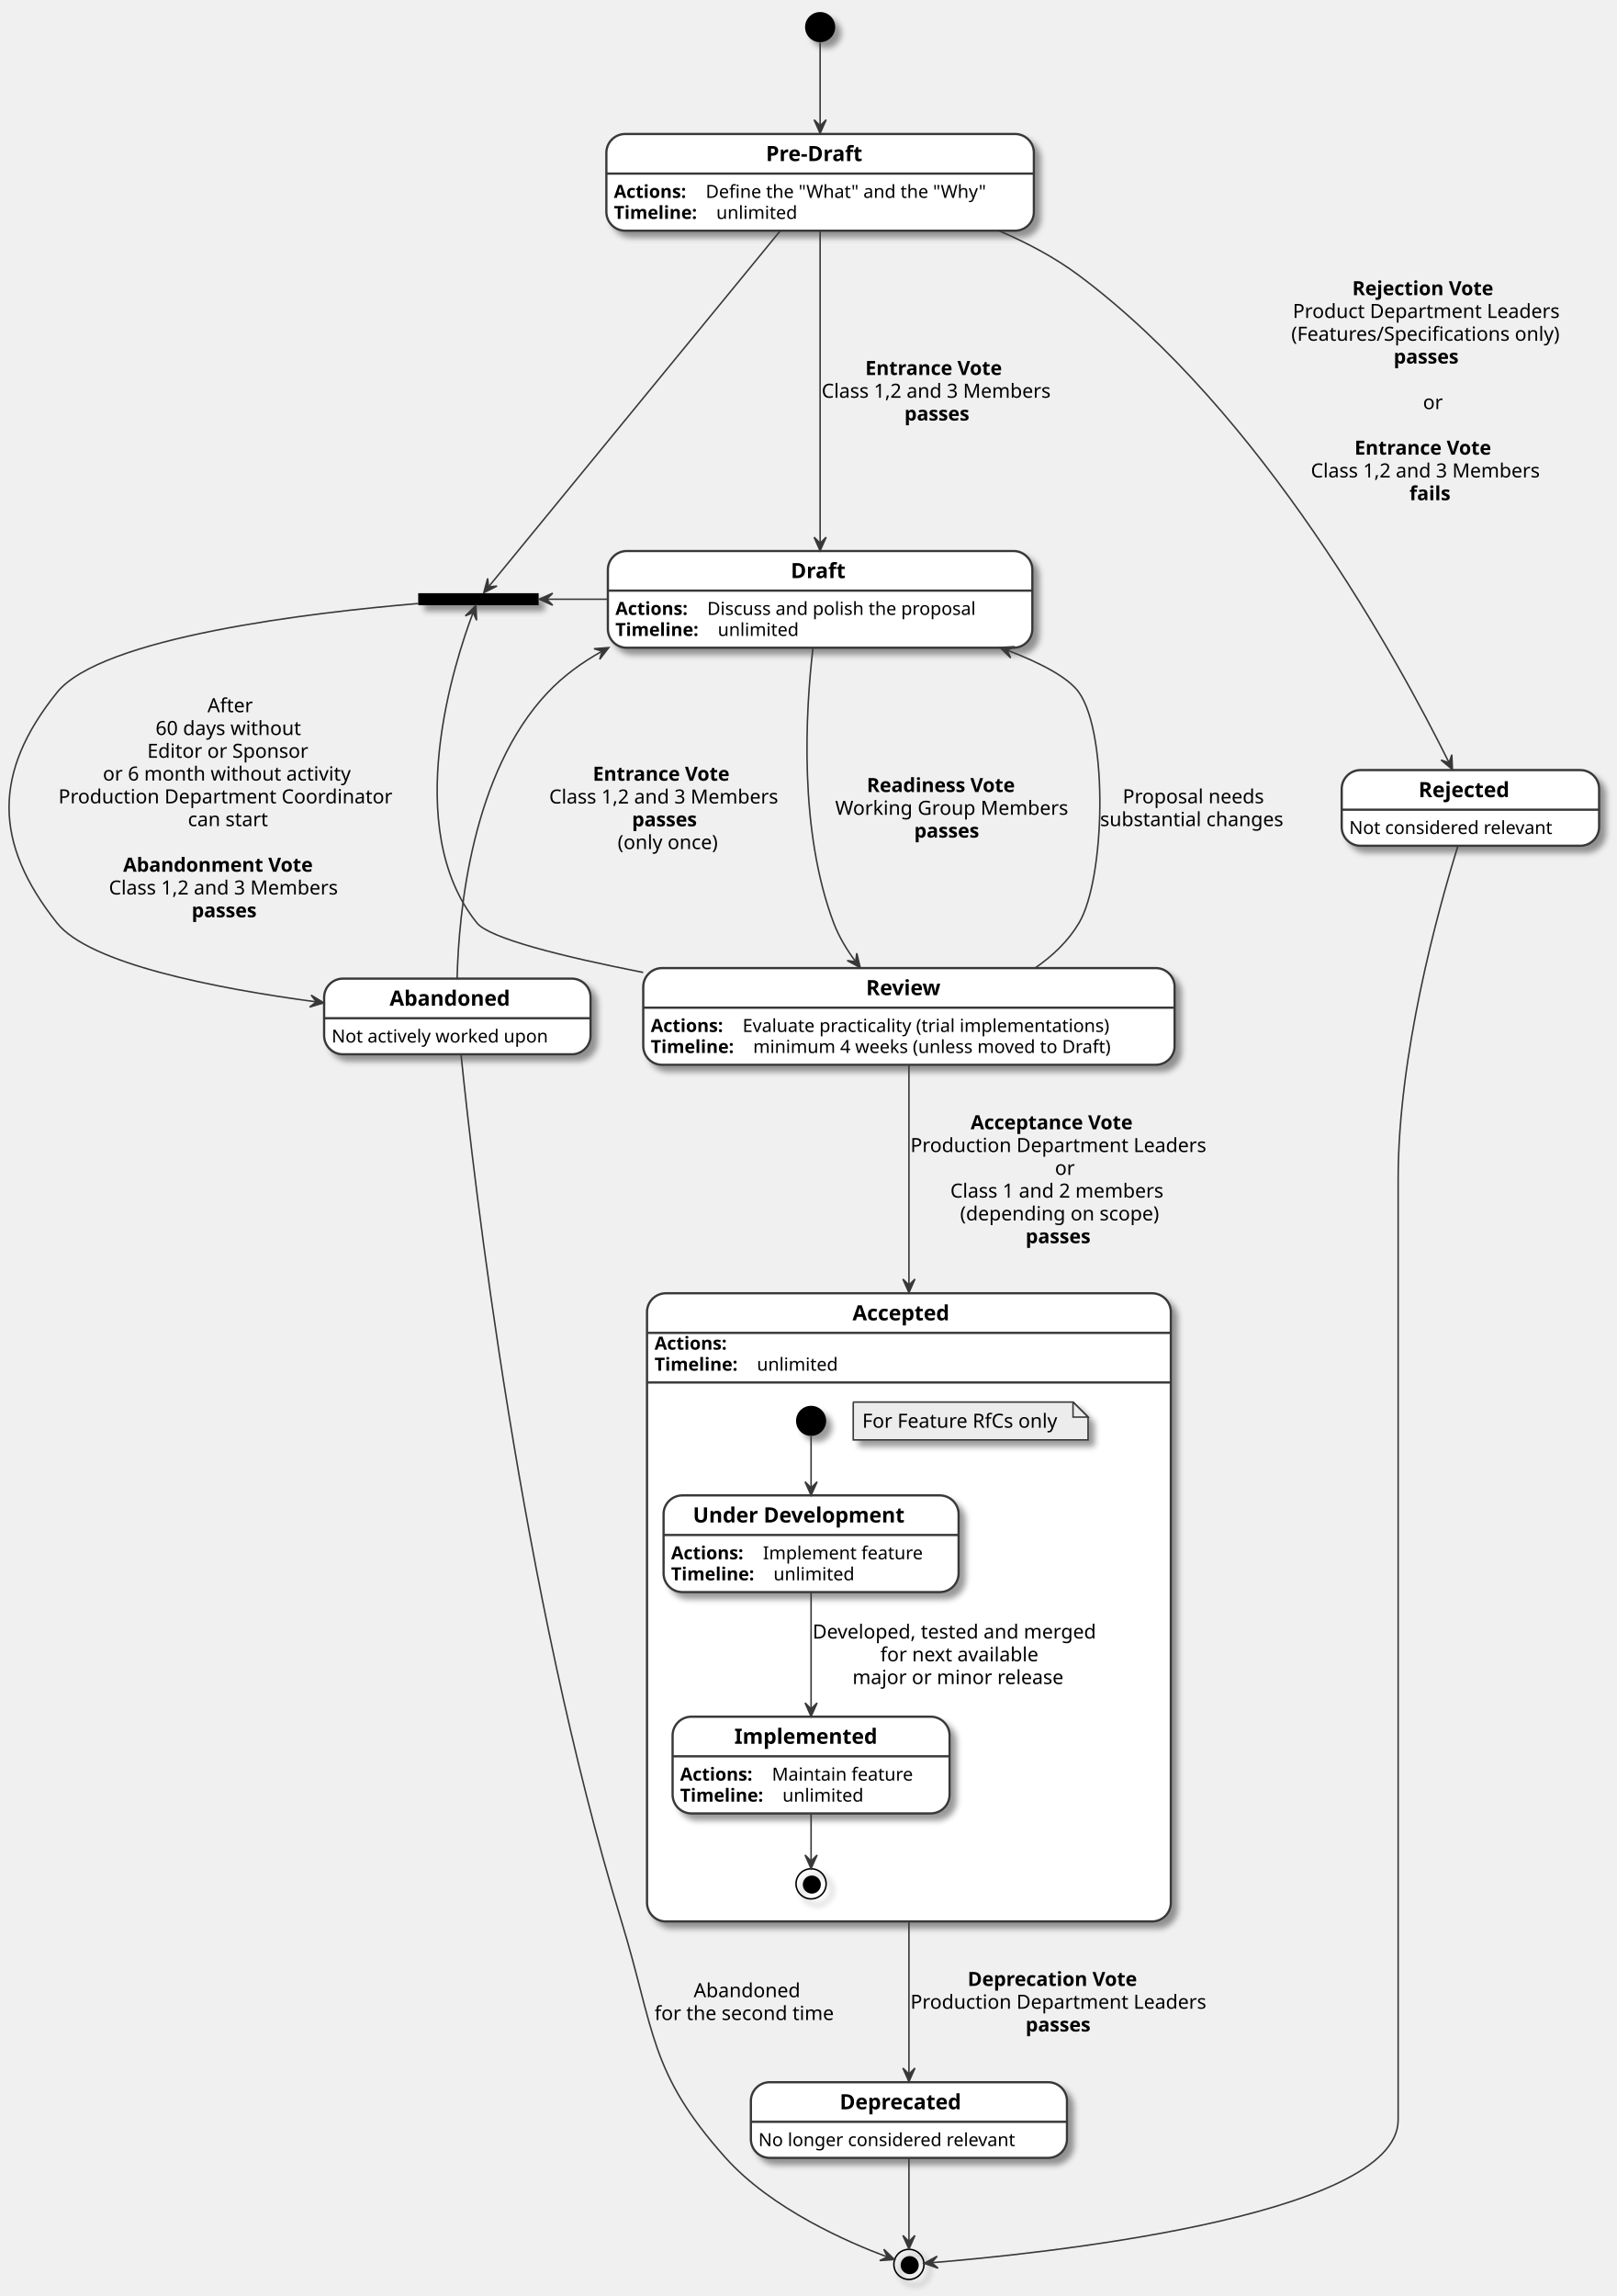
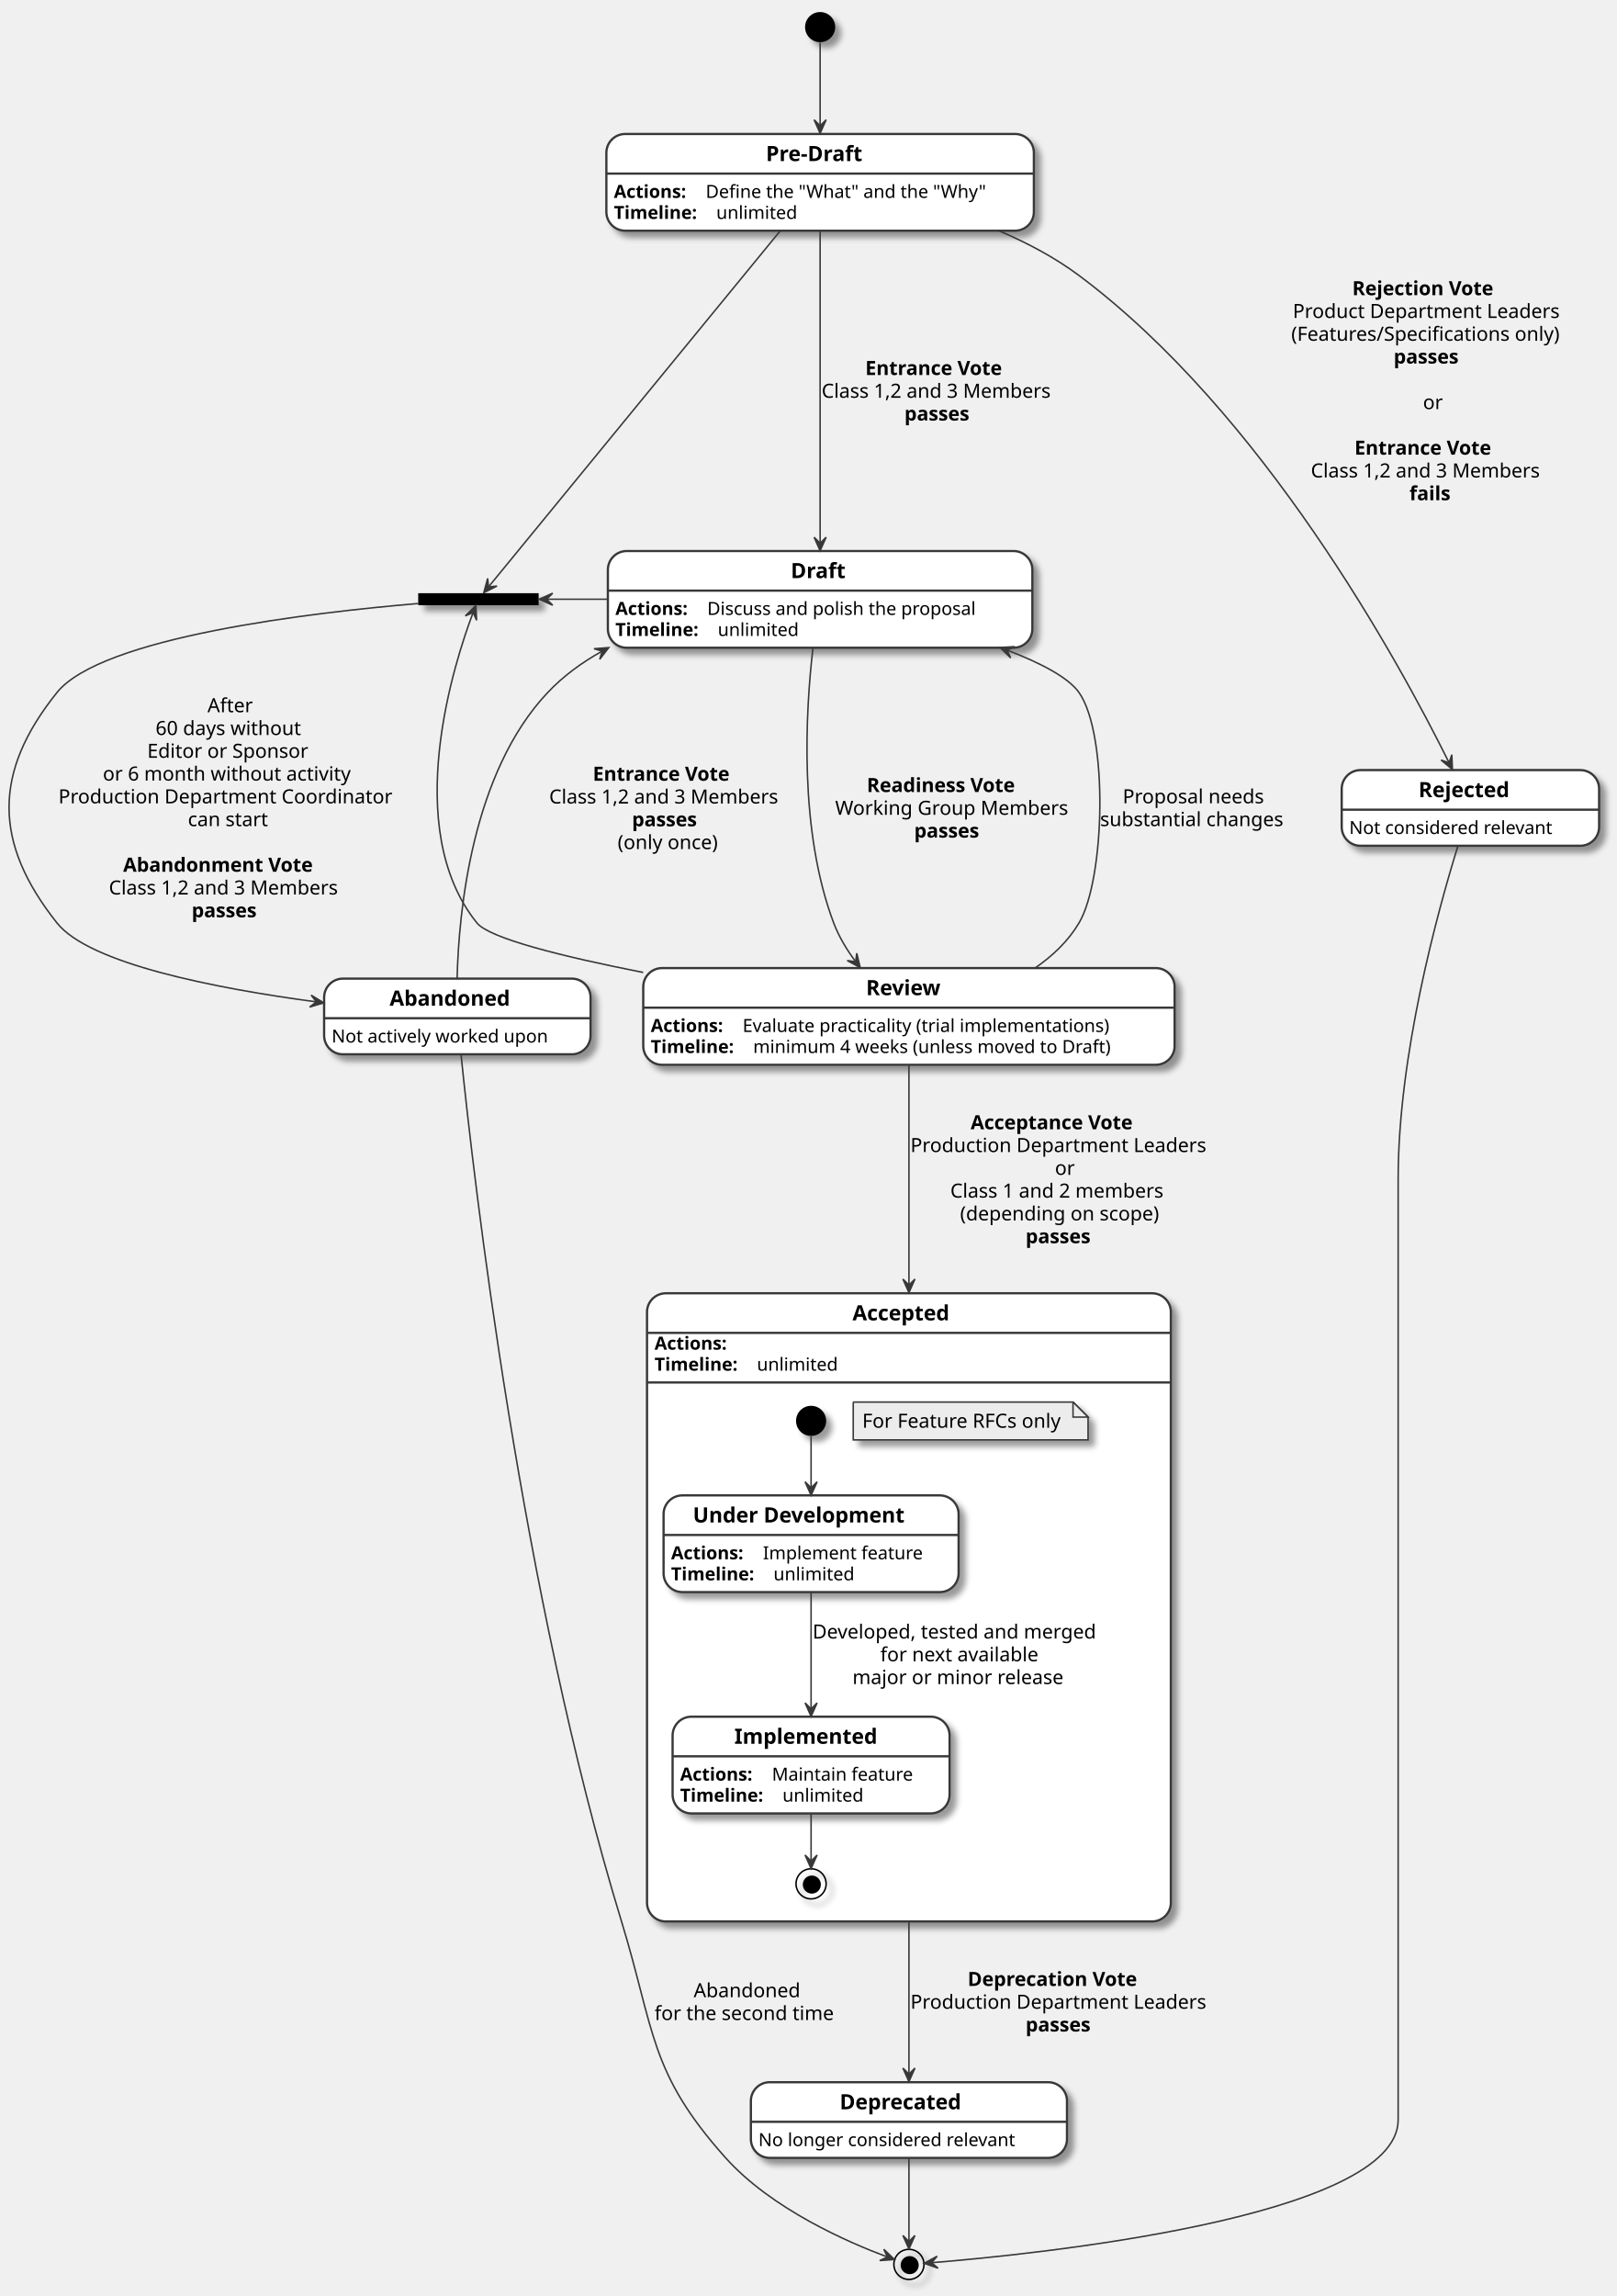
<svg xmlns="http://www.w3.org/2000/svg" contentScriptType="application/ecmascript" contentStyleType="text/css" height="1525px" preserveAspectRatio="none" style="width:1074px;height:1525px;" version="1.1" viewBox="0 0 1074 1525" width="1074px" zoomAndPan="magnify">
  <defs>
    <filter height="300%" id="fm41wnos4nx95" width="300%" x="-1" y="-1">
      <feGaussianBlur result="blurOut" stdDeviation="2.0" />
      <feColorMatrix in="blurOut" result="blurOut2" type="matrix" values="0 0 0 0 0 0 0 0 0 0 0 0 0 0 0 0 0 0 .4 0" />
      <feOffset dx="4.0" dy="4.0" in="blurOut2" result="blurOut3" />
      <feBlend in="SourceGraphic" in2="blurOut3" mode="normal" />
    </filter>
  </defs>
  <g>
    <ellipse cx="544.826" cy="18" fill="#000000" filter="url(#fm41wnos4nx95)" rx="10" ry="10" style="stroke: none; stroke-width: 1.0;" />
    <rect fill="#000000" filter="url(#fm41wnos4nx95)" height="8" style="stroke: none; stroke-width: 1.0;" width="80" x="277.826" y="394" />
    <ellipse cx="603.826" cy="1504" fill="none" filter="url(#fm41wnos4nx95)" rx="10" ry="10" style="stroke: #000000; stroke-width: 1.0;" />
    <ellipse cx="604.326" cy="1504.5" fill="#000000" rx="6" ry="6" style="stroke: none; stroke-width: 1.0;" />
    <rect fill="#FFFFFF" filter="url(#fm41wnos4nx95)" height="64.234" rx="12.5" ry="12.5" style="stroke: #383838; stroke-width: 1.5;" width="284" x="402.826" y="89" />
    <line style="stroke: #383838; stroke-width: 1.5;" x1="402.826" x2="686.826" y1="115.297" y2="115.297" />
    <text fill="#000000" font-family="sans-serif" font-size="14" font-weight="bold" lengthAdjust="spacingAndGlyphs" textLength="72" x="508.826" y="106.995">Pre-Draft</text>
    <text fill="#000000" font-family="sans-serif" font-size="12" font-weight="bold" lengthAdjust="spacingAndGlyphs" textLength="57" x="407.826" y="131.435">Actions:</text>
    <text fill="#000000" font-family="sans-serif" font-size="12" lengthAdjust="spacingAndGlyphs" textLength="203" x="468.826" y="131.435">Define the "What" and the "Why"</text>
    <text fill="#000000" font-family="sans-serif" font-size="12" font-weight="bold" lengthAdjust="spacingAndGlyphs" textLength="64" x="407.826" y="145.404">Timeline:</text>
    <text fill="#000000" font-family="sans-serif" font-size="12" lengthAdjust="spacingAndGlyphs" textLength="57" x="475.826" y="145.404">unlimited</text>
    <rect fill="#FFFFFF" filter="url(#fm41wnos4nx95)" height="64.234" rx="12.5" ry="12.5" style="stroke: #383838; stroke-width: 1.5;" width="282" x="403.826" y="366" />
    <line style="stroke: #383838; stroke-width: 1.5;" x1="403.826" x2="685.826" y1="392.297" y2="392.297" />
    <text fill="#000000" font-family="sans-serif" font-size="14" font-weight="bold" lengthAdjust="spacingAndGlyphs" textLength="39" x="525.326" y="383.995">Draft</text>
    <text fill="#000000" font-family="sans-serif" font-size="12" font-weight="bold" lengthAdjust="spacingAndGlyphs" textLength="57" x="408.826" y="408.435">Actions:</text>
    <text fill="#000000" font-family="sans-serif" font-size="12" lengthAdjust="spacingAndGlyphs" textLength="201" x="469.826" y="408.435">Discuss and polish the proposal</text>
    <text fill="#000000" font-family="sans-serif" font-size="12" font-weight="bold" lengthAdjust="spacingAndGlyphs" textLength="64" x="408.826" y="422.404">Timeline:</text>
    <text fill="#000000" font-family="sans-serif" font-size="12" lengthAdjust="spacingAndGlyphs" textLength="57" x="476.826" y="422.404">unlimited</text>
    <rect fill="#FFFFFF" filter="url(#fm41wnos4nx95)" height="64.234" rx="12.5" ry="12.5" style="stroke: #383838; stroke-width: 1.5;" width="353" x="427.326" y="643" />
    <line style="stroke: #383838; stroke-width: 1.5;" x1="427.326" x2="780.326" y1="669.297" y2="669.297" />
    <text fill="#000000" font-family="sans-serif" font-size="14" font-weight="bold" lengthAdjust="spacingAndGlyphs" textLength="57" x="575.326" y="660.995">Review</text>
    <text fill="#000000" font-family="sans-serif" font-size="12" font-weight="bold" lengthAdjust="spacingAndGlyphs" textLength="57" x="432.326" y="685.436">Actions:</text>
    <text fill="#000000" font-family="sans-serif" font-size="12" lengthAdjust="spacingAndGlyphs" textLength="272" x="493.326" y="685.436">Evaluate practicality (trial implementations)</text>
    <text fill="#000000" font-family="sans-serif" font-size="12" font-weight="bold" lengthAdjust="spacingAndGlyphs" textLength="64" x="432.326" y="699.404">Timeline:</text>
    <text fill="#000000" font-family="sans-serif" font-size="12" lengthAdjust="spacingAndGlyphs" textLength="262" x="500.326" y="699.404">minimum 4 weeks (unless moved to Draft)</text>
    <rect fill="#FFFFFF" filter="url(#fm41wnos4nx95)" height="417.234" rx="12.5" ry="12.5" style="stroke: #383838; stroke-width: 1.5;" width="348" x="429.826" y="859" />
    <rect fill="#FFFFFF" height="352" rx="12.5" ry="12.5" style="stroke: #FFFFFF; stroke-width: 1.0;" width="342" x="432.826" y="921.234" />
    <line style="stroke: #383838; stroke-width: 1.5;" x1="429.826" x2="777.826" y1="918.234" y2="918.234" />
    <line style="stroke: #383838; stroke-width: 1.5;" x1="429.826" x2="777.826" y1="885.297" y2="885.297" />
    <text fill="#000000" font-family="sans-serif" font-size="14" font-weight="bold" lengthAdjust="spacingAndGlyphs" textLength="75" x="566.326" y="876.995">Accepted</text>
    <text fill="#000000" font-family="sans-serif" font-size="12" font-weight="bold" lengthAdjust="spacingAndGlyphs" textLength="57" x="434.826" y="896.436">Actions:</text>
    <text fill="#000000" font-family="sans-serif" font-size="12" font-weight="bold" lengthAdjust="spacingAndGlyphs" textLength="64" x="434.826" y="910.404">Timeline:</text>
    <text fill="#000000" font-family="sans-serif" font-size="12" lengthAdjust="spacingAndGlyphs" textLength="57" x="502.826" y="910.404">unlimited</text>
    <rect fill="#FFFFFF" filter="url(#fm41wnos4nx95)" height="64.234" rx="12.5" ry="12.5" style="stroke: #383838; stroke-width: 1.5;" width="196" x="440.826" y="993.234" />
    <line style="stroke: #383838; stroke-width: 1.5;" x1="440.826" x2="636.826" y1="1019.531" y2="1019.531" />
    <text fill="#000000" font-family="sans-serif" font-size="14" font-weight="bold" lengthAdjust="spacingAndGlyphs" textLength="157" x="460.326" y="1011.23">Under Development</text>
    <text fill="#000000" font-family="sans-serif" font-size="12" font-weight="bold" lengthAdjust="spacingAndGlyphs" textLength="57" x="445.826" y="1035.67">Actions:</text>
    <text fill="#000000" font-family="sans-serif" font-size="12" lengthAdjust="spacingAndGlyphs" textLength="115" x="506.826" y="1035.67">Implement feature</text>
    <text fill="#000000" font-family="sans-serif" font-size="12" font-weight="bold" lengthAdjust="spacingAndGlyphs" textLength="64" x="445.826" y="1049.639">Timeline:</text>
    <text fill="#000000" font-family="sans-serif" font-size="12" lengthAdjust="spacingAndGlyphs" textLength="57" x="513.826" y="1049.639">unlimited</text>
    <path d="M566.826,931.234 L566.826,956.367 L722.826,956.367 L722.826,941.234 L712.826,931.234 L566.826,931.234 " fill="#ECECEC" filter="url(#fm41wnos4nx95)" style="stroke: #383838; stroke-width: 1.0;" />
    <path d="M712.826,931.234 L712.826,941.234 L722.826,941.234 L712.826,931.234 " fill="#ECECEC" style="stroke: #383838; stroke-width: 1.0;" />
-     <text fill="#000000" font-family="sans-serif" font-size="13" lengthAdjust="spacingAndGlyphs" textLength="135" x="572.826" y="948.301">For Feature RfCs only</text>
+     <text fill="#000000" font-family="sans-serif" font-size="13" lengthAdjust="spacingAndGlyphs" textLength="135" x="572.826" y="948.301">For Feature RFCs only</text>
    <ellipse cx="538.826" cy="943.734" fill="#000000" filter="url(#fm41wnos4nx95)" rx="10" ry="10" style="stroke: none; stroke-width: 1.0;" />
    <ellipse cx="538.826" cy="1251.234" fill="none" filter="url(#fm41wnos4nx95)" rx="10" ry="10" style="stroke: #000000; stroke-width: 1.0;" />
    <ellipse cx="539.326" cy="1251.734" fill="#000000" rx="6" ry="6" style="stroke: none; stroke-width: 1.0;" />
    <rect fill="#FFFFFF" filter="url(#fm41wnos4nx95)" height="64.234" rx="12.5" ry="12.5" style="stroke: #383838; stroke-width: 1.5;" width="184" x="446.826" y="1140.234" />
    <line style="stroke: #383838; stroke-width: 1.5;" x1="446.826" x2="630.826" y1="1166.531" y2="1166.531" />
    <text fill="#000000" font-family="sans-serif" font-size="14" font-weight="bold" lengthAdjust="spacingAndGlyphs" textLength="102" x="487.826" y="1158.229">Implemented</text>
    <text fill="#000000" font-family="sans-serif" font-size="12" font-weight="bold" lengthAdjust="spacingAndGlyphs" textLength="57" x="451.826" y="1182.67">Actions:</text>
    <text fill="#000000" font-family="sans-serif" font-size="12" lengthAdjust="spacingAndGlyphs" textLength="103" x="512.826" y="1182.67">Maintain feature</text>
    <text fill="#000000" font-family="sans-serif" font-size="12" font-weight="bold" lengthAdjust="spacingAndGlyphs" textLength="64" x="451.826" y="1196.639">Timeline:</text>
    <text fill="#000000" font-family="sans-serif" font-size="12" lengthAdjust="spacingAndGlyphs" textLength="57" x="519.826" y="1196.639">unlimited</text>
    <path d="M538.826,954.056 C538.826,962.677 538.826,975.517 538.826,987.929 " fill="none" id="*start*Accepted-&gt;Development" style="stroke: #383838; stroke-width: 1.0;" />
    <polygon fill="#383838" points="538.826,993.208,542.826,984.208,538.826,988.208,534.826,984.208,538.826,993.208" style="stroke: #383838; stroke-width: 1.0;" />
    <path d="M538.826,1057.494 C538.826,1080.28 538.826,1110.885 538.826,1134.756 " fill="none" id="Development-&gt;Implemented" style="stroke: #383838; stroke-width: 1.0;" />
    <polygon fill="#383838" points="538.826,1140.05,542.826,1131.05,538.826,1135.05,534.826,1131.05,538.826,1140.05" style="stroke: #383838; stroke-width: 1.0;" />
    <text fill="#000000" font-family="sans-serif" font-size="13" lengthAdjust="spacingAndGlyphs" textLength="199" x="539.826" y="1088.301">Developed, tested and merged</text>
    <text fill="#000000" font-family="sans-serif" font-size="13" lengthAdjust="spacingAndGlyphs" textLength="109" x="584.826" y="1103.434">for next available</text>
    <text fill="#000000" font-family="sans-serif" font-size="13" lengthAdjust="spacingAndGlyphs" textLength="146" x="566.326" y="1118.567">major or minor release</text>
    <path d="M538.826,1204.367 C538.826,1215.263 538.826,1226.934 538.826,1235.904 " fill="none" id="Implemented-&gt;*end*Accepted" style="stroke: #383838; stroke-width: 1.0;" />
    <polygon fill="#383838" points="538.826,1241.109,542.826,1232.109,538.826,1236.109,534.826,1232.109,538.826,1241.109" style="stroke: #383838; stroke-width: 1.0;" />
    <rect fill="#FFFFFF" filter="url(#fm41wnos4nx95)" height="50.266" rx="12.5" ry="12.5" style="stroke: #383838; stroke-width: 1.5;" width="210" x="498.826" y="1383" />
    <line style="stroke: #383838; stroke-width: 1.5;" x1="498.826" x2="708.826" y1="1409.297" y2="1409.297" />
    <text fill="#000000" font-family="sans-serif" font-size="14" font-weight="bold" lengthAdjust="spacingAndGlyphs" textLength="92" x="557.826" y="1400.995">Deprecated</text>
    <text fill="#000000" font-family="sans-serif" font-size="12" lengthAdjust="spacingAndGlyphs" textLength="190" x="503.826" y="1425.436">No longer considered relevant</text>
    <rect fill="#FFFFFF" filter="url(#fm41wnos4nx95)" height="50.266" rx="12.5" ry="12.5" style="stroke: #383838; stroke-width: 1.5;" width="177" x="215.326" y="650" />
    <line style="stroke: #383838; stroke-width: 1.5;" x1="215.326" x2="392.326" y1="676.297" y2="676.297" />
    <text fill="#000000" font-family="sans-serif" font-size="14" font-weight="bold" lengthAdjust="spacingAndGlyphs" textLength="90" x="258.826" y="667.995">Abandoned</text>
    <text fill="#000000" font-family="sans-serif" font-size="12" lengthAdjust="spacingAndGlyphs" textLength="157" x="220.326" y="692.436">Not actively worked upon</text>
    <rect fill="#FFFFFF" filter="url(#fm41wnos4nx95)" height="50.266" rx="12.5" ry="12.5" style="stroke: #383838; stroke-width: 1.5;" width="171" x="891.326" y="511.5" />
    <line style="stroke: #383838; stroke-width: 1.5;" x1="891.326" x2="1062.326" y1="537.797" y2="537.797" />
    <text fill="#000000" font-family="sans-serif" font-size="14" font-weight="bold" lengthAdjust="spacingAndGlyphs" textLength="69" x="942.326" y="529.495">Rejected</text>
    <text fill="#000000" font-family="sans-serif" font-size="12" lengthAdjust="spacingAndGlyphs" textLength="151" x="896.326" y="553.936">Not considered relevant</text>
    <path d="M544.826,28.253 C544.826,41.051 544.826,63.658 544.826,83.348 " fill="none" id="*start-&gt;PreDraft" style="stroke: #383838; stroke-width: 1.0;" />
    <polygon fill="#383838" points="544.826,88.547,548.826,79.547,544.826,83.547,540.826,79.547,544.826,88.547" style="stroke: #383838; stroke-width: 1.0;" />
    <path d="M544.826,153.046 C544.826,204.644 544.826,305.878 544.826,360.662 " fill="none" id="PreDraft-&gt;Draft" style="stroke: #383838; stroke-width: 1.0;" />
    <polygon fill="#383838" points="544.826,365.815,548.826,356.815,544.826,360.815,540.826,356.815,544.826,365.815" style="stroke: #383838; stroke-width: 1.0;" />
    <text fill="#000000" font-family="sans-serif" font-size="13" font-weight="bold" lengthAdjust="spacingAndGlyphs" textLength="104" x="574.826" y="249.067">Entrance Vote</text>
    <text fill="#000000" font-family="sans-serif" font-size="13" lengthAdjust="spacingAndGlyphs" textLength="162" x="545.826" y="264.2">Class 1,2 and 3 Members</text>
    <text fill="#000000" font-family="sans-serif" font-size="13" font-weight="bold" lengthAdjust="spacingAndGlyphs" textLength="52" x="600.826" y="279.332">passes</text>
    <path d="M663.38,153.185 C682.248,161.207 700.802,171.037 716.826,183 C839.04,274.241 929.11,438.96 962.57,506.437 " fill="none" id="PreDraft-&gt;Rejected" style="stroke: #383838; stroke-width: 1.0;" />
    <polygon fill="#383838" points="964.881,511.125,964.489,501.284,962.67,506.64,957.314,504.821,964.881,511.125" style="stroke: #383838; stroke-width: 1.0;" />
    <text fill="#000000" font-family="sans-serif" font-size="13" font-weight="bold" lengthAdjust="spacingAndGlyphs" textLength="107" x="898.326" y="196.067">Rejection Vote</text>
    <text fill="#000000" font-family="sans-serif" font-size="13" lengthAdjust="spacingAndGlyphs" textLength="186" x="858.826" y="211.2">Product Department Leaders</text>
    <text fill="#000000" font-family="sans-serif" font-size="13" lengthAdjust="spacingAndGlyphs" textLength="188" x="857.826" y="226.333">(Features/Specifications only)</text>
    <text fill="#000000" font-family="sans-serif" font-size="13" font-weight="bold" lengthAdjust="spacingAndGlyphs" textLength="52" x="925.826" y="241.465">passes</text>
    <text fill="#000000" font-family="sans-serif" font-size="13" lengthAdjust="spacingAndGlyphs" textLength="0" x="953.826" y="256.598" />
    <text fill="#000000" font-family="sans-serif" font-size="13" lengthAdjust="spacingAndGlyphs" textLength="13" x="945.326" y="271.731">or</text>
    <text fill="#000000" font-family="sans-serif" font-size="13" lengthAdjust="spacingAndGlyphs" textLength="0" x="953.826" y="286.864" />
    <text fill="#000000" font-family="sans-serif" font-size="13" font-weight="bold" lengthAdjust="spacingAndGlyphs" textLength="104" x="899.826" y="301.997">Entrance Vote</text>
    <text fill="#000000" font-family="sans-serif" font-size="13" lengthAdjust="spacingAndGlyphs" textLength="162" x="870.826" y="317.129">Class 1,2 and 3 Members</text>
    <text fill="#000000" font-family="sans-serif" font-size="13" font-weight="bold" lengthAdjust="spacingAndGlyphs" textLength="31" x="936.326" y="332.262">fails</text>
    <path d="M540.08,430.207 C535.061,473.368 530.714,551.644 553.826,613 C557.198,621.953 562.4,630.596 568.196,638.441 " fill="none" id="Draft-&gt;Review" style="stroke: #383838; stroke-width: 1.0;" />
    <polygon fill="#383838" points="571.469,642.715,569.172,633.137,568.429,638.745,562.821,638.002,571.469,642.715" style="stroke: #383838; stroke-width: 1.0;" />
    <text fill="#000000" font-family="sans-serif" font-size="13" font-weight="bold" lengthAdjust="spacingAndGlyphs" textLength="115" x="575.826" y="526.067">Readiness Vote</text>
    <text fill="#000000" font-family="sans-serif" font-size="13" lengthAdjust="spacingAndGlyphs" textLength="157" x="554.826" y="541.2">Working Group Members</text>
    <text fill="#000000" font-family="sans-serif" font-size="13" font-weight="bold" lengthAdjust="spacingAndGlyphs" textLength="52" x="607.326" y="556.332">passes</text>
    <path d="M687.698,642.91 C699.321,634.889 709.702,625.035 716.826,613 C734.145,583.742 736.371,487.821 716.826,460 C709.799,449.998 691.431,440.402 669.182,431.873 " fill="none" id="Review-&gt;Draft" style="stroke: #383838; stroke-width: 1.0;" />
    <polygon fill="#383838" points="664.378,430.07,671.398,436.978,669.059,431.827,674.21,429.488,664.378,430.07" style="stroke: #383838; stroke-width: 1.0;" />
    <text fill="#000000" font-family="sans-serif" font-size="13" lengthAdjust="spacingAndGlyphs" textLength="98" x="745.826" y="533.567">Proposal needs</text>
    <text fill="#000000" font-family="sans-serif" font-size="13" lengthAdjust="spacingAndGlyphs" textLength="128" x="730.826" y="548.7">substantial changes</text>
    <path d="M603.826,707.12 C603.826,740.532 603.826,795.909 603.826,853.349 " fill="none" id="Review-&gt;Accepted" style="stroke: #383838; stroke-width: 1.0;" />
    <polygon fill="#383838" points="603.826,858.555,607.826,849.555,603.826,853.555,599.826,849.555,603.826,858.555" style="stroke: #383838; stroke-width: 1.0;" />
    <text fill="#000000" font-family="sans-serif" font-size="13" font-weight="bold" lengthAdjust="spacingAndGlyphs" textLength="125" x="644.826" y="750.067">Acceptance Vote</text>
    <text fill="#000000" font-family="sans-serif" font-size="13" lengthAdjust="spacingAndGlyphs" textLength="205" x="604.826" y="765.2">Production Department Leaders</text>
    <text fill="#000000" font-family="sans-serif" font-size="13" lengthAdjust="spacingAndGlyphs" textLength="13" x="700.826" y="780.332">or</text>
    <text fill="#000000" font-family="sans-serif" font-size="13" lengthAdjust="spacingAndGlyphs" textLength="152" x="631.326" y="795.465">Class 1 and 2 members</text>
    <text fill="#000000" font-family="sans-serif" font-size="13" lengthAdjust="spacingAndGlyphs" textLength="139" x="637.826" y="810.598">(depending on scope)</text>
    <text fill="#000000" font-family="sans-serif" font-size="13" font-weight="bold" lengthAdjust="spacingAndGlyphs" textLength="52" x="681.326" y="825.731">passes</text>
    <path d="M603.826,1276.354 C603.826,1316.195 603.826,1353.058 603.826,1377.58 " fill="none" id="Accepted-&gt;Deprecated" style="stroke: #383838; stroke-width: 1.0;" />
    <polygon fill="#383838" points="603.826,1382.622,607.826,1373.622,603.826,1377.622,599.826,1373.622,603.826,1382.622" style="stroke: #383838; stroke-width: 1.0;" />
    <text fill="#000000" font-family="sans-serif" font-size="13" font-weight="bold" lengthAdjust="spacingAndGlyphs" textLength="129" x="642.826" y="1319.067">Deprecation Vote</text>
    <text fill="#000000" font-family="sans-serif" font-size="13" lengthAdjust="spacingAndGlyphs" textLength="205" x="604.826" y="1334.2">Production Department Leaders</text>
    <text fill="#000000" font-family="sans-serif" font-size="13" font-weight="bold" lengthAdjust="spacingAndGlyphs" textLength="52" x="681.326" y="1349.332">passes</text>
    <path d="M277.771,400.86 C207.698,406.787 67.475,423.067 37.826,460 C-4.744,513.027 -4.449,559.738 37.826,613 C59.267,640.013 142.222,656.345 209.863,665.413 " fill="none" id="O-&gt;Abandoned" style="stroke: #383838; stroke-width: 1.0;" />
    <polygon fill="#383838" points="215.118,666.107,206.719,660.963,210.161,665.452,205.671,668.894,215.118,666.107" style="stroke: #383838; stroke-width: 1.0;" />
    <text fill="#000000" font-family="sans-serif" font-size="13" lengthAdjust="spacingAndGlyphs" textLength="31" x="137.826" y="473.067">After</text>
    <text fill="#000000" font-family="sans-serif" font-size="13" lengthAdjust="spacingAndGlyphs" textLength="100" x="103.326" y="488.2">60 days without</text>
    <text fill="#000000" font-family="sans-serif" font-size="13" lengthAdjust="spacingAndGlyphs" textLength="111" x="97.826" y="503.332">Editor or Sponsor</text>
    <text fill="#000000" font-family="sans-serif" font-size="13" lengthAdjust="spacingAndGlyphs" textLength="170" x="68.326" y="518.465">or 6 month without activity</text>
    <text fill="#000000" font-family="sans-serif" font-size="13" lengthAdjust="spacingAndGlyphs" textLength="229" x="38.826" y="533.598">Production Department Coordinator</text>
    <text fill="#000000" font-family="sans-serif" font-size="13" lengthAdjust="spacingAndGlyphs" textLength="57" x="124.826" y="548.731">can start</text>
    <text fill="#000000" font-family="sans-serif" font-size="13" lengthAdjust="spacingAndGlyphs" textLength="0" x="155.326" y="563.864" />
    <text fill="#000000" font-family="sans-serif" font-size="13" font-weight="bold" lengthAdjust="spacingAndGlyphs" textLength="143" x="81.826" y="578.997">Abandonment Vote</text>
    <text fill="#000000" font-family="sans-serif" font-size="13" lengthAdjust="spacingAndGlyphs" textLength="162" x="72.326" y="594.129">Class 1,2 and 3 Members</text>
    <text fill="#000000" font-family="sans-serif" font-size="13" font-weight="bold" lengthAdjust="spacingAndGlyphs" textLength="52" x="127.326" y="609.262">passes</text>
    <path d="M518.564,153.046 C466.74,216.286 353.81,354.089 324.754,389.546 " fill="none" id="PreDraft-&gt;O" style="stroke: #383838; stroke-width: 1.0;" />
    <polygon fill="#383838" points="321.36,393.687,330.159,389.262,324.529,389.82,323.971,384.191,321.36,393.687" style="stroke: #383838; stroke-width: 1.0;" />
    <path d="M363.512,398 C376.922,398 390.332,398 403.741,398 " fill="none" id="O&lt;-Draft" style="stroke: #383838; stroke-width: 1.0;" />
    <polygon fill="#383838" points="358.172,398,367.172,402,363.172,398,367.172,394,358.172,398" style="stroke: #383838; stroke-width: 1.0;" />
    <path d="M314.292,406.873 C302.186,438.882 265.857,549.845 316.826,613 C325.05,623.19 372.906,635.188 427.256,645.901 " fill="none" id="O&lt;-Review" style="stroke: #383838; stroke-width: 1.0;" />
    <polygon fill="#383838" points="316.129,402.135,309.146,409.081,314.322,406.797,316.606,411.973,316.129,402.135" style="stroke: #383838; stroke-width: 1.0;" />
    <path d="M399.873,432.589 C386.532,440.017 374.17,449.04 363.826,460 C313.423,513.408 304.763,605.556 303.665,649.825 " fill="none" id="Draft&lt;-Abandoned" style="stroke: #383838; stroke-width: 1.0;" />
    <polygon fill="#383838" points="404.433,430.131,394.613,430.881,400.032,432.504,398.409,437.923,404.433,430.131" style="stroke: #383838; stroke-width: 1.0;" />
    <text fill="#000000" font-family="sans-serif" font-size="13" font-weight="bold" lengthAdjust="spacingAndGlyphs" textLength="104" x="393.826" y="518.567">Entrance Vote</text>
    <text fill="#000000" font-family="sans-serif" font-size="13" lengthAdjust="spacingAndGlyphs" textLength="162" x="364.826" y="533.7">Class 1,2 and 3 Members</text>
    <text fill="#000000" font-family="sans-serif" font-size="13" font-weight="bold" lengthAdjust="spacingAndGlyphs" textLength="52" x="419.826" y="548.832">passes</text>
    <text fill="#000000" font-family="sans-serif" font-size="13" lengthAdjust="spacingAndGlyphs" textLength="71" x="410.326" y="563.965">(only once)</text>
    <path d="M306.247,700.112 C314.737,783.538 346.314,1058.481 412.826,1276 C435.113,1348.888 431.06,1376.148 481.826,1433 C512.608,1467.472 564.244,1489.685 589.305,1498.994 " fill="none" id="Abandoned-&gt;*end" style="stroke: #383838; stroke-width: 1.0;" />
    <polygon fill="#383838" points="594.232,1500.784,587.139,1493.951,589.533,1499.077,584.407,1501.47,594.232,1500.784" style="stroke: #383838; stroke-width: 1.0;" />
    <text fill="#000000" font-family="sans-serif" font-size="13" lengthAdjust="spacingAndGlyphs" textLength="73" x="460.826" y="1326.567">Abandoned</text>
    <text fill="#000000" font-family="sans-serif" font-size="13" lengthAdjust="spacingAndGlyphs" textLength="125" x="434.826" y="1341.7">for the second time</text>
    <path d="M603.826,1433.223 C603.826,1450.837 603.826,1473.777 603.826,1488.693 " fill="none" id="Deprecated-&gt;*end" style="stroke: #383838; stroke-width: 1.0;" />
    <polygon fill="#383838" points="603.826,1493.8,607.826,1484.8,603.826,1488.8,599.826,1484.8,603.826,1493.8" style="stroke: #383838; stroke-width: 1.0;" />
    <path d="M968.574,561.734 C954.851,606.014 928.826,700.816 928.826,783 C928.826,783 928.826,783 928.826,1408 C928.826,1473.391 683.78,1497.604 619.247,1502.846 " fill="none" id="Rejected-&gt;*end" style="stroke: #383838; stroke-width: 1.0;" />
    <polygon fill="#383838" points="613.909,1503.27,623.197,1506.545,618.893,1502.874,622.564,1498.57,613.909,1503.27" style="stroke: #383838; stroke-width: 1.0;" />
  </g>
</svg>
